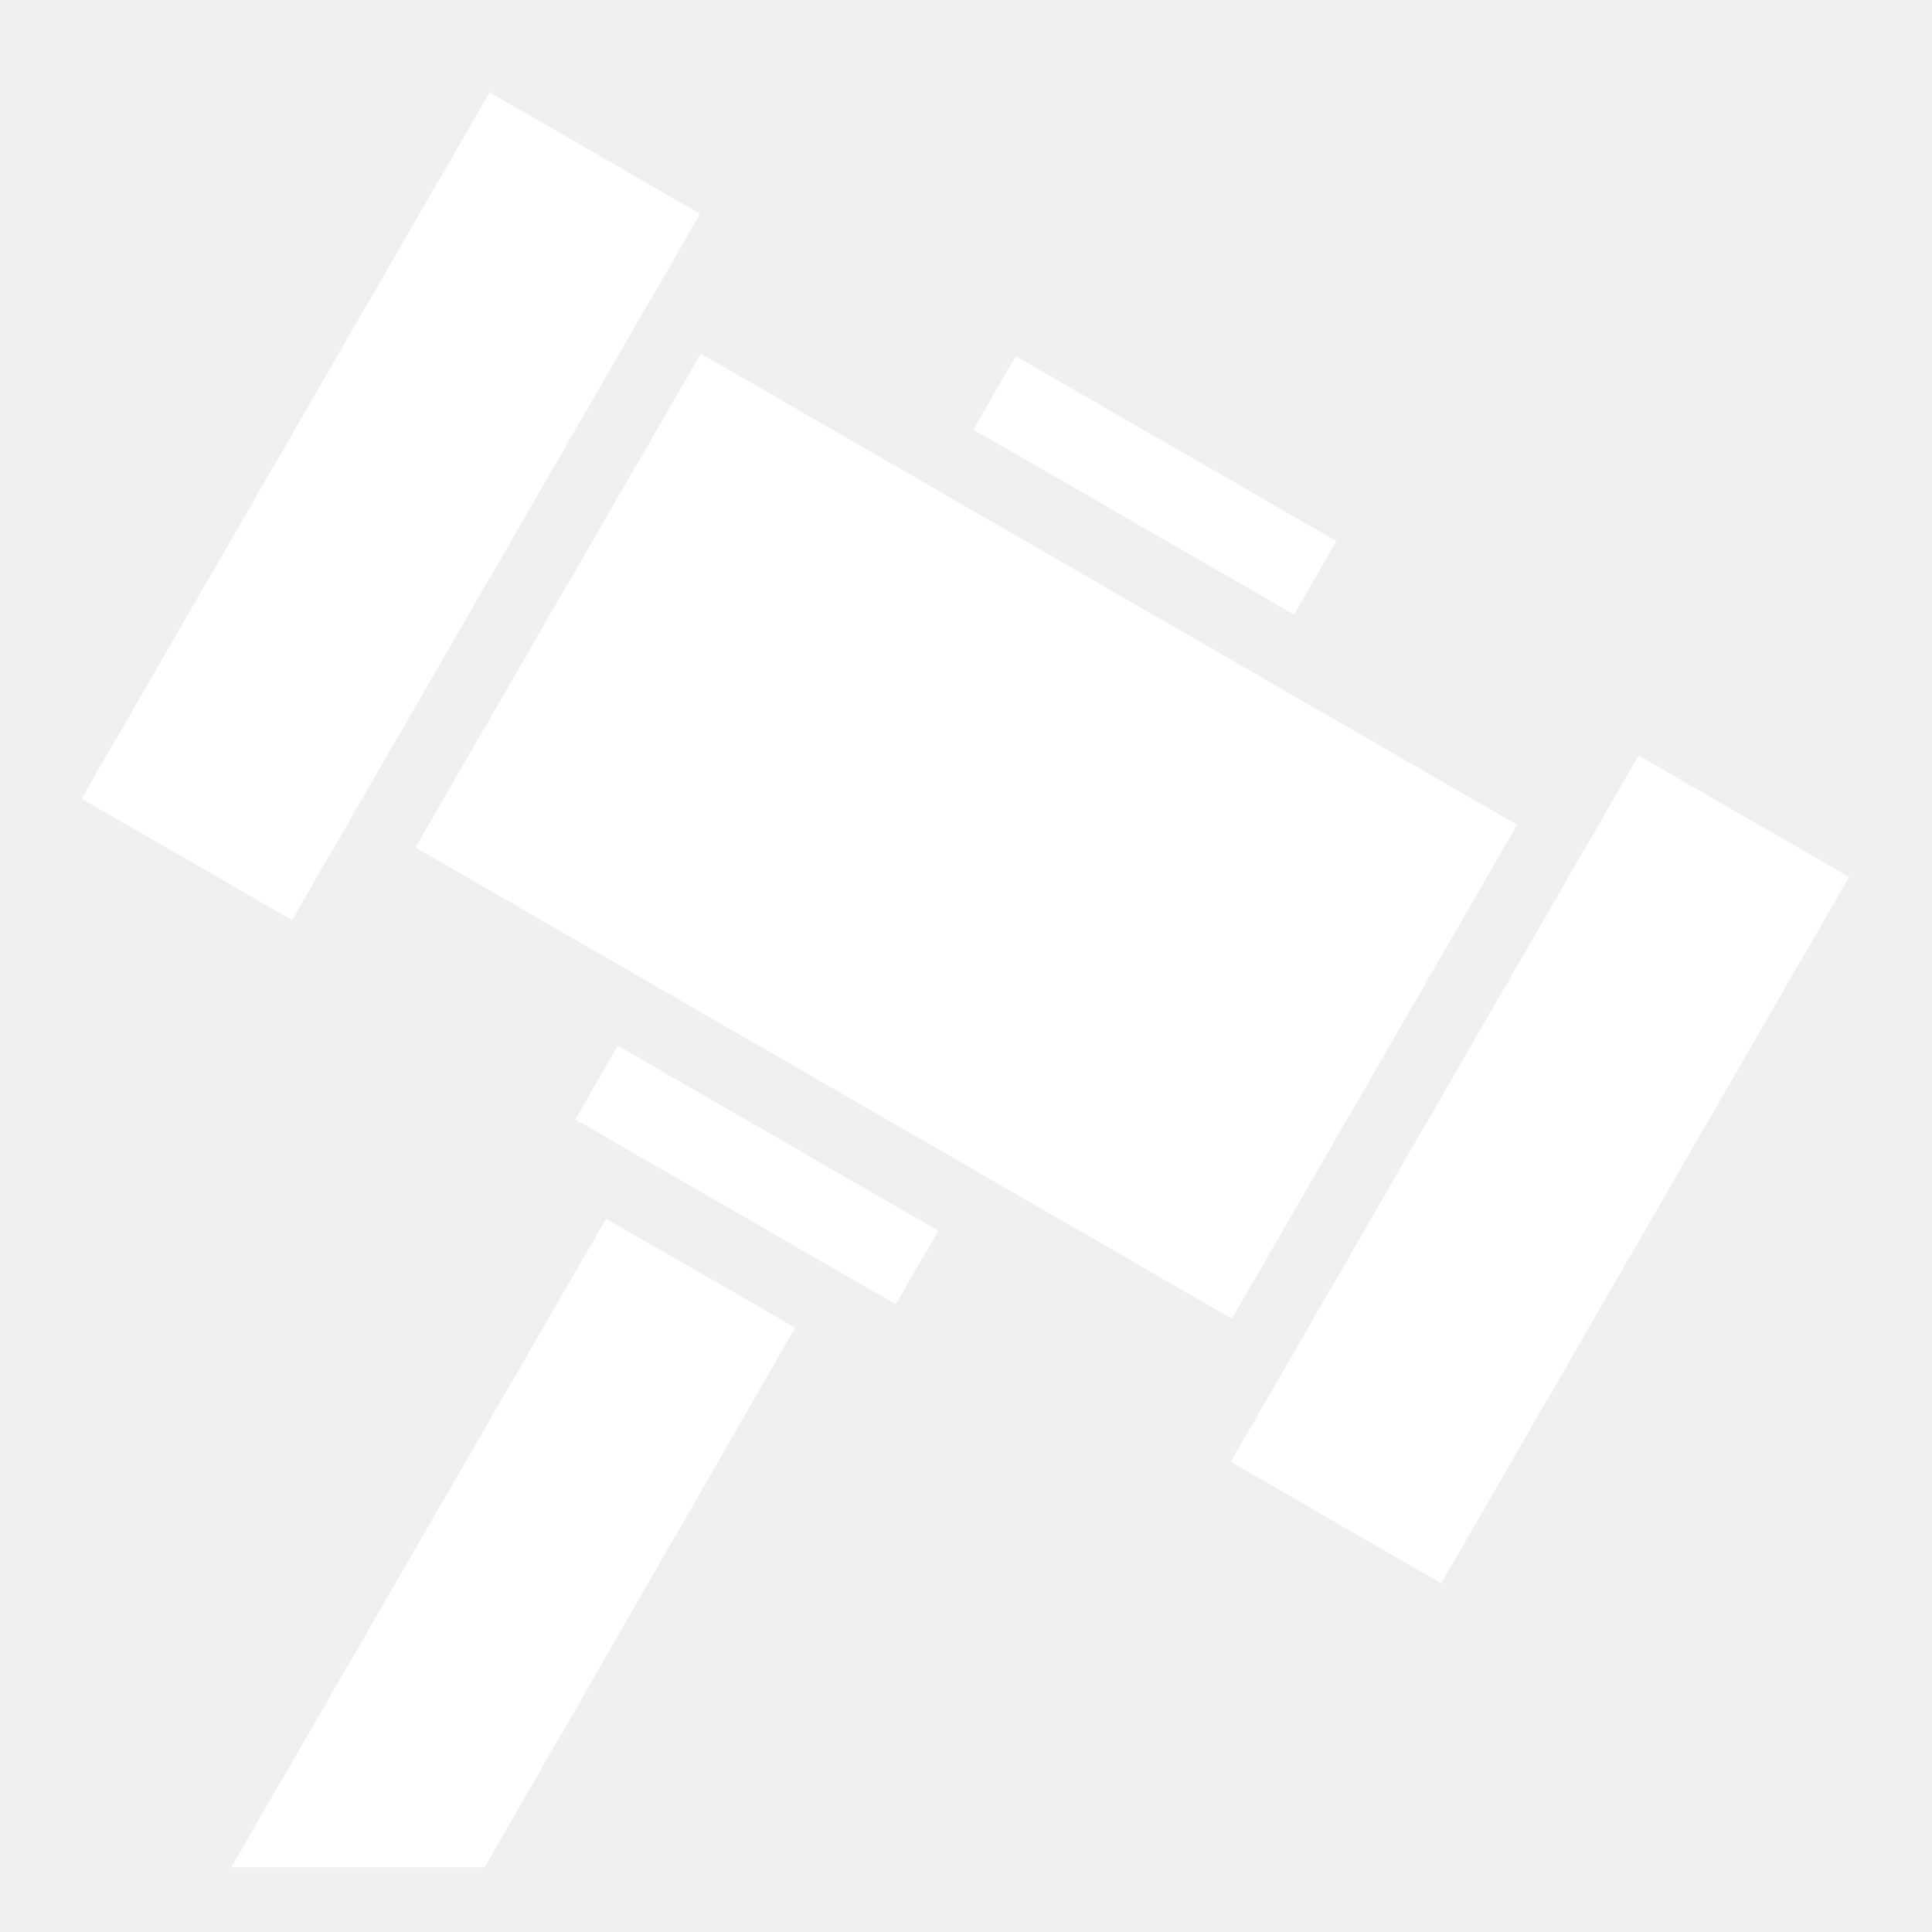
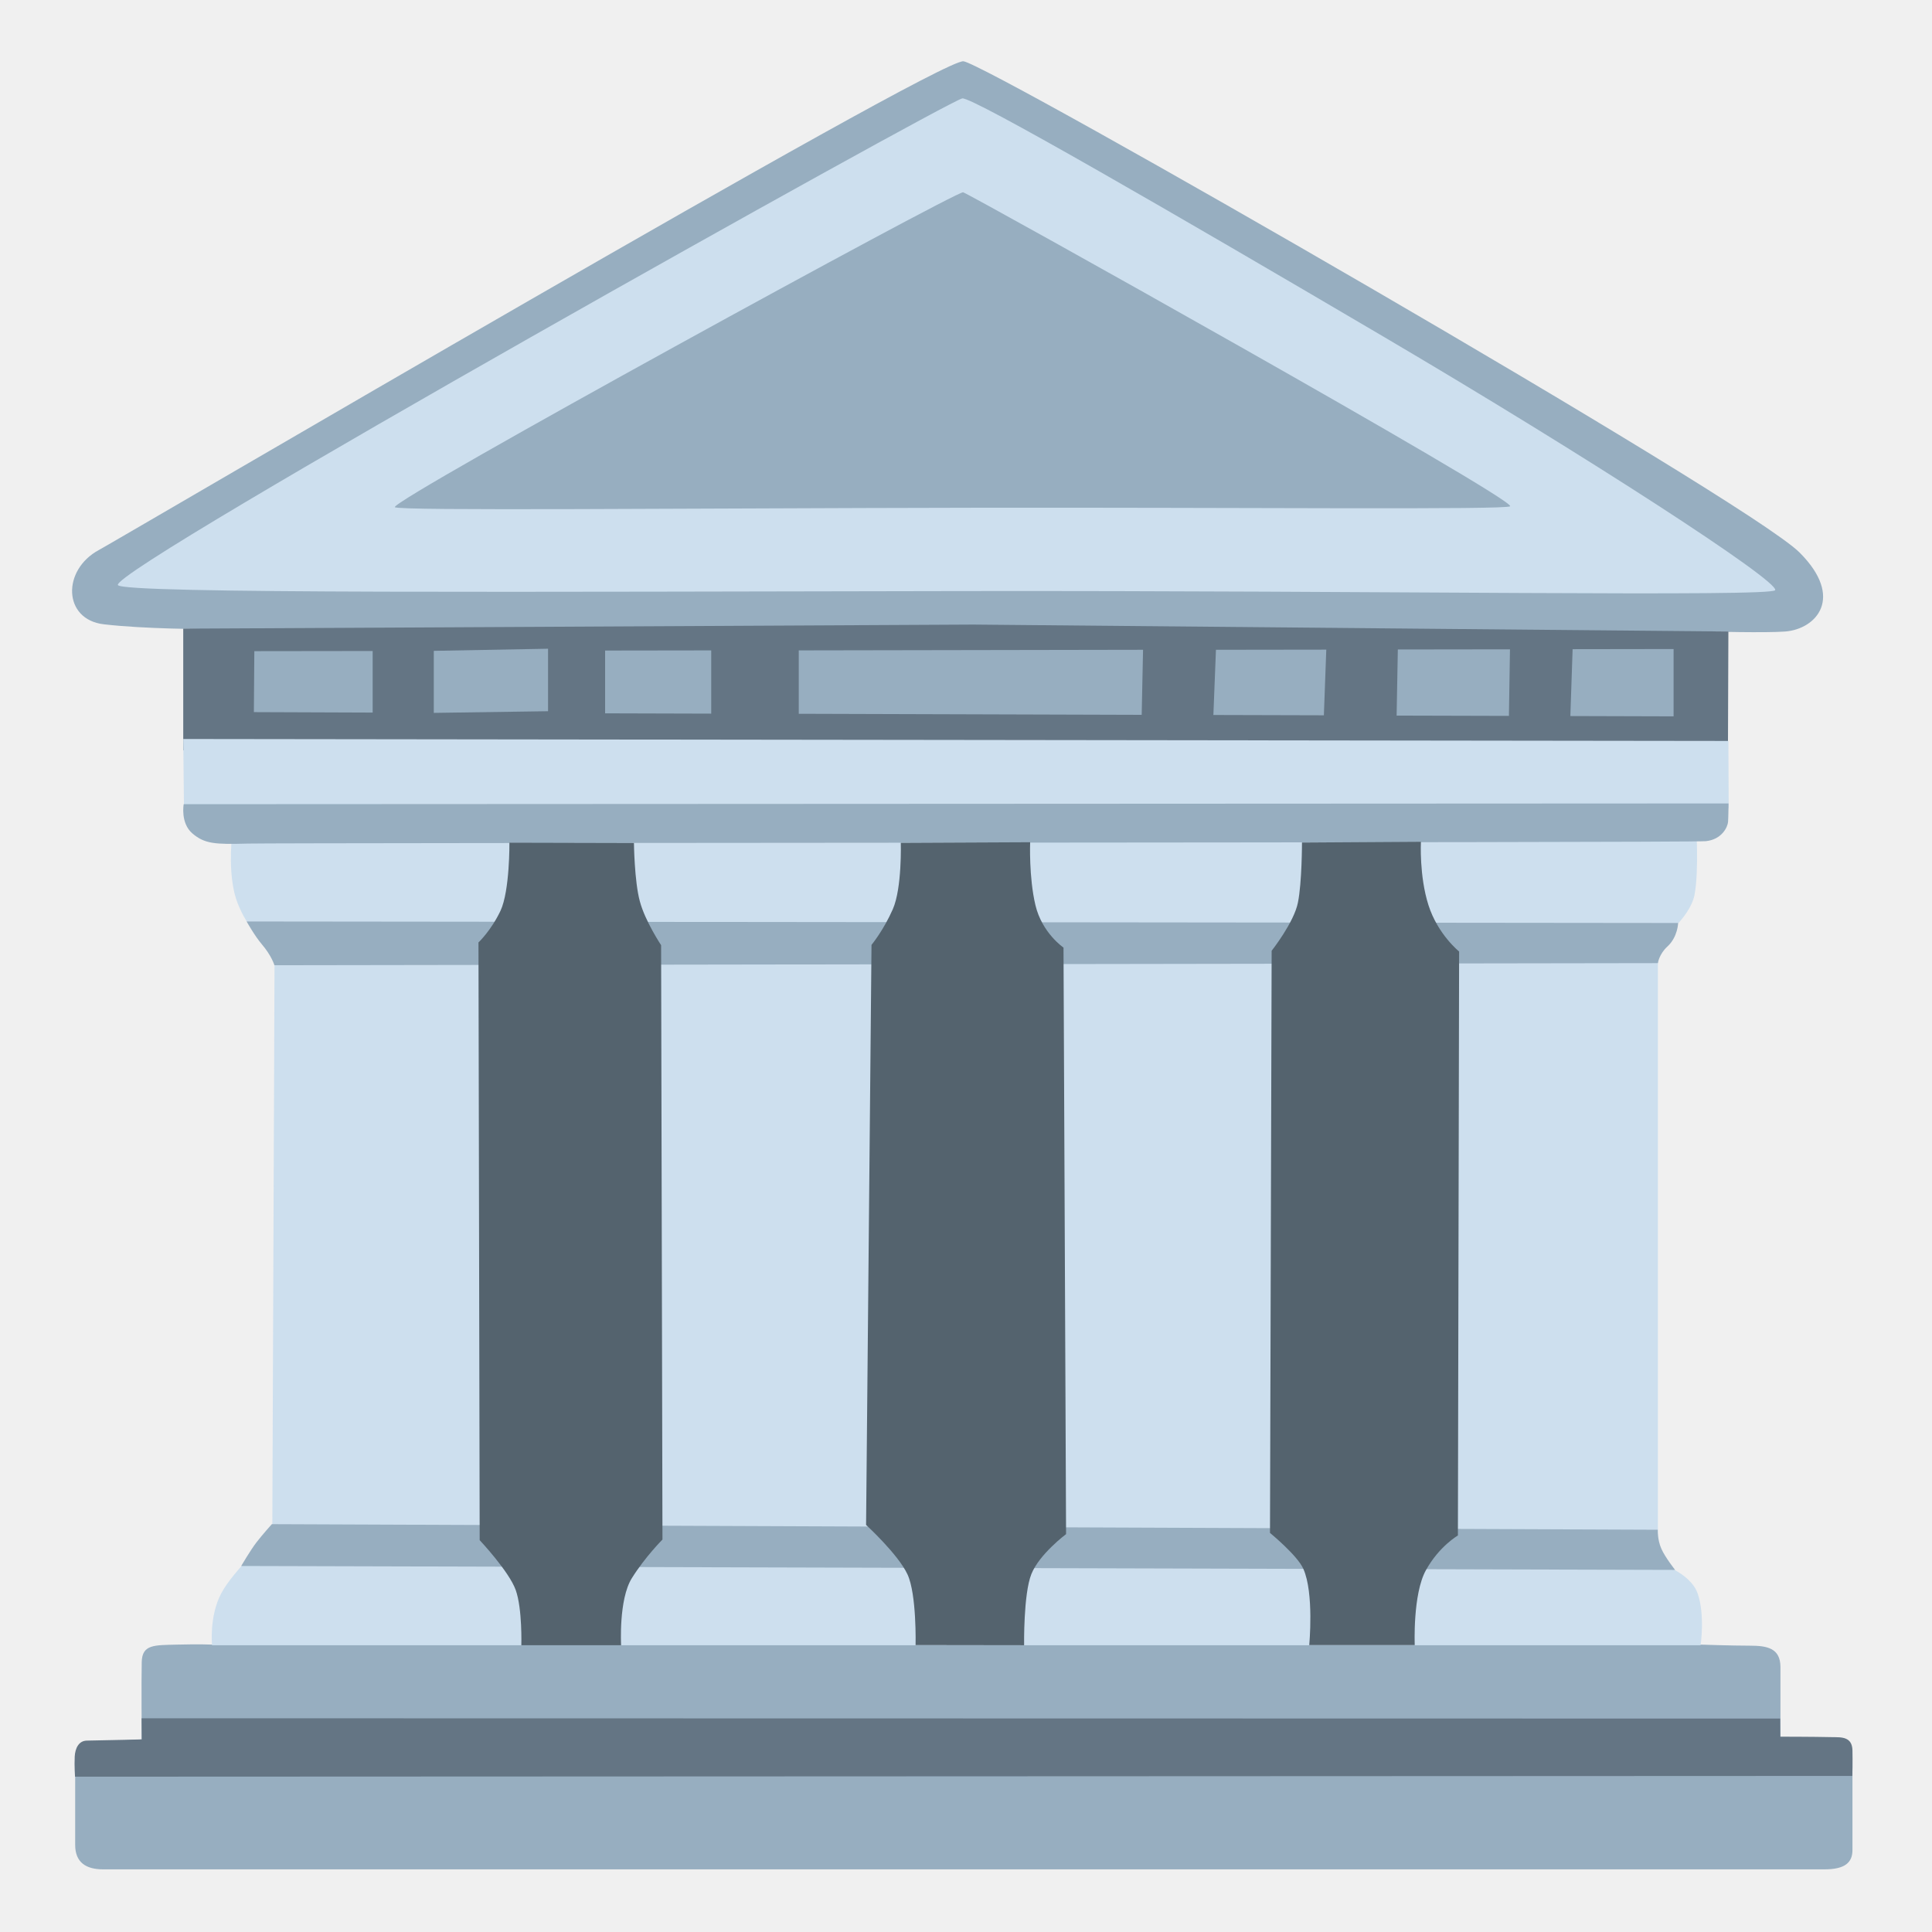
- <svg xmlns="http://www.w3.org/2000/svg" viewBox="0 0 512 512">
-   <path fill="#ffffff" d="M129.75 24.47L21.625 211.655l55.78 32.188L185.532 56.656 129.75 24.47zm55.97 69.25l-75.626 130.874L326.47 349.47l75.592-130.876L185.72 93.72zm83.468.686l-11.22 19.438 84.97 49.03 11.25-19.468-85-49zM434.25 200.22L326.156 387.405l55.78 32.188 108.095-187.188-55.78-32.187zm-270.53 76.905l-11.282 19.53 84.968 49 11.25-19.5-84.937-49.03zm-3.095 45.844L61.312 494.81h67.157l82.28-142.968-50.125-28.875z" />
+ <svg xmlns="http://www.w3.org/2000/svg" version="1.1" id="Layer_2" x="0px" y="0px" viewBox="0 0 128 128" style="enable-background:new 0 0 128 128;" xml:space="preserve">
+   <path style="fill:#97AEC0;" d="M63.83,4.06C62.1,3.89,8.06,35.62,6.55,36.44c-2.45,1.32-2.38,4.6,0.32,4.92s6.82,0.32,6.82,0.32  l48.88,4.44l50.62-4.28c0,0,3.81,0.1,5.08,0c2.06-0.16,3.96-2.24,0.95-5.24C115.69,33.08,65.42,4.22,63.83,4.06z" />
+   <path style="fill:#97AEC0;" d="M9.39,115.24c0,0-0.03-3.81,0-5.13c0.03-1.17,0.83-1.11,2.32-1.15c1.51-0.04,2.37,0,2.37,0  l51.69-15.28l46.88,15.28c0,0,2.09,0.07,3.26,0.07c1.16,0,2.05,0.15,2.05,1.43s0,4.66,0,4.66s3.03,0,3.84,0s0.93,0.58,0.93,1.86  s0,4.78,0,5.59s-0.47,1.28-1.86,1.28s-112.87,0-114.03,0s-1.86-0.47-1.86-1.63c0-1.16,0-4.43,0-5.59c0-1.16,0.58-1.28,1.63-1.28  S9.39,115.24,9.39,115.24z" />
+   <path style="fill:#647584;" d="M4.97,117.71l117.75-0.05c0,0,0.03-0.96,0.01-1.69c-0.02-0.92-0.73-0.87-1.33-0.88  c-1.37-0.03-3.45-0.03-3.45-0.03l-0.01-1.2L9.38,113.84l0.01,1.4c0,0-1.96,0.05-3.64,0.08c-0.53,0.01-0.77,0.5-0.8,1.06  C4.92,117,4.97,117.71,4.97,117.71z" />
+   <polygon style="fill:#647584;" points="12.14,41.65 12.14,49.71 114.48,49.97 114.51,41.84 64.49,41.38 " />
+   <path style="fill:#CDDFEE;" d="M7.81,38.76c0.22,0.6,28.1,0.44,56.08,0.4c27.34-0.04,53.53,0.4,53.72-0.06  c0.25-0.61-12.36-8.8-25.99-16.82S64.36,6.37,63.75,6.52C62.54,6.82,7.4,37.65,7.81,38.76z" />
+   <path style="fill:#97AEC0;" d="M63.81,12.74C63.37,12.63,25.96,33.1,26.16,33.6c0.1,0.26,19.47,0.07,38.22,0.04  c17.73-0.03,35.53,0.15,35.67-0.1C100.36,33.03,64.22,12.84,63.81,12.74z" />
+   <path style="fill:#CDDFEE;" d="M12.14,48.96l0.05,4.74l3.17,1.83c0,0-0.3,2.63,0.4,4.35s1.41,2.12,1.92,2.53s0.51,0.91,0.51,0.91  l-0.15,38.37c0,0-2.58,2.35-3.38,3.87c-0.81,1.52-0.61,3.44-0.61,3.44h98.62c0,0,0.3-2.02-0.2-3.44c-0.51-1.41-2.63-2.02-2.63-2.02  V62.4c0,0,2.12-1.52,2.43-3.13c0.3-1.62,0.1-4.65,0.1-4.65l2.16-1.09l-0.02-4.44L12.14,48.96z" />
+   <polygon style="fill:#97AEC0;" points="24.69,43.13 16.85,43.14 16.82,47.18 24.69,47.21 " />
+   <polygon style="fill:#97AEC0;" points="36.31,42.98 28.74,43.12 28.74,47.23 36.31,47.12 " />
+   <polygon style="fill:#97AEC0;" points="47.12,43.09 40.09,43.1 40.09,47.26 47.12,47.28 " />
+   <polygon style="fill:#97AEC0;" points="75.73,43.05 52.92,43.09 52.92,47.29 75.64,47.36 " />
+   <polygon style="fill:#97AEC0;" points="87.87,43.04 80.56,43.05 80.39,47.37 87.71,47.39 " />
+   <g>
+     <polygon style="fill:#97AEC0;" points="100.04,43.02 92.61,43.03 92.53,47.41 99.97,47.43  " />
+     <polygon style="fill:#97AEC0;" points="104.19,43.01 104.04,47.44 110.88,47.46 110.88,43  " />
+   </g>
+   <path style="fill:#97AEC0;" d="M16.34,61.05l94.84,0.1c0,0-0.02,0.92-0.7,1.55c-0.57,0.52-0.64,1.11-0.64,1.11l-91.66,0.14  c0,0-0.18-0.63-0.85-1.41C16.87,62,16.34,61.05,16.34,61.05z" />
+   <path style="fill:#97AEC0;" d="M12.17,53.28c0,0-0.23,1.25,0.58,1.94c0.81,0.69,1.5,0.73,3.65,0.67s95.53-0.05,96.61-0.16  c1.08-0.11,1.46-0.95,1.48-1.3c0.02-0.27,0.03-1.2,0.03-1.2L12.17,53.28z" />
+   <path style="fill:#97AEC0;" d="M18.01,100.98c0,0-0.64,0.71-1.03,1.22s-1,1.55-1,1.55l95,0.26c0,0-0.66-0.83-0.91-1.4  c-0.27-0.61-0.24-1.26-0.24-1.26L18.01,100.98z" />
+   <path style="fill:#54636E;" d="M33.75,55.83c0,0,0.03,3.18-0.59,4.51c-0.62,1.31-1.46,2.1-1.46,2.1l0.08,39.6  c0,0,1.95,2.07,2.39,3.31c0.44,1.24,0.37,3.65,0.37,3.65h6.61c0,0-0.17-3.03,0.71-4.44c0.88-1.41,2.03-2.56,2.03-2.56l-0.09-39.38  c0,0-1.06-1.59-1.41-2.91C42.03,58.39,42,55.85,42,55.85L33.75,55.83z" />
+   <g>
+     <path style="fill:#54636E;" d="M59.68,55.84c0,0,0.09,2.99-0.53,4.4c-0.62,1.41-1.41,2.36-1.41,2.36l-0.36,38.43   c0,0,2.12,1.94,2.74,3.27c0.62,1.32,0.54,4.69,0.54,4.69l7.19,0.01c0,0-0.05-3.38,0.48-4.71s2.3-2.65,2.3-2.65l-0.17-38.86   c0,0-1.42-0.96-1.86-2.81c-0.44-1.85-0.35-4.17-0.35-4.17L59.68,55.84z" />
+   </g>
+   <path style="fill:#54636E;" d="M86.26,55.82l7.88-0.05c0,0-0.12,2.26,0.5,4.2c0.62,1.94,2.03,3.07,2.03,3.07l-0.08,38.69  c0,0-1.24,0.71-2.12,2.3c-0.88,1.59-0.74,4.96-0.74,4.96h-6.99c0,0,0.33-3.44-0.39-5.05c-0.4-0.9-2.21-2.38-2.21-2.38l0.11-38.57  c0,0,1.48-1.87,1.74-3.19C86.26,58.48,86.26,55.82,86.26,55.82z" />
</svg>
